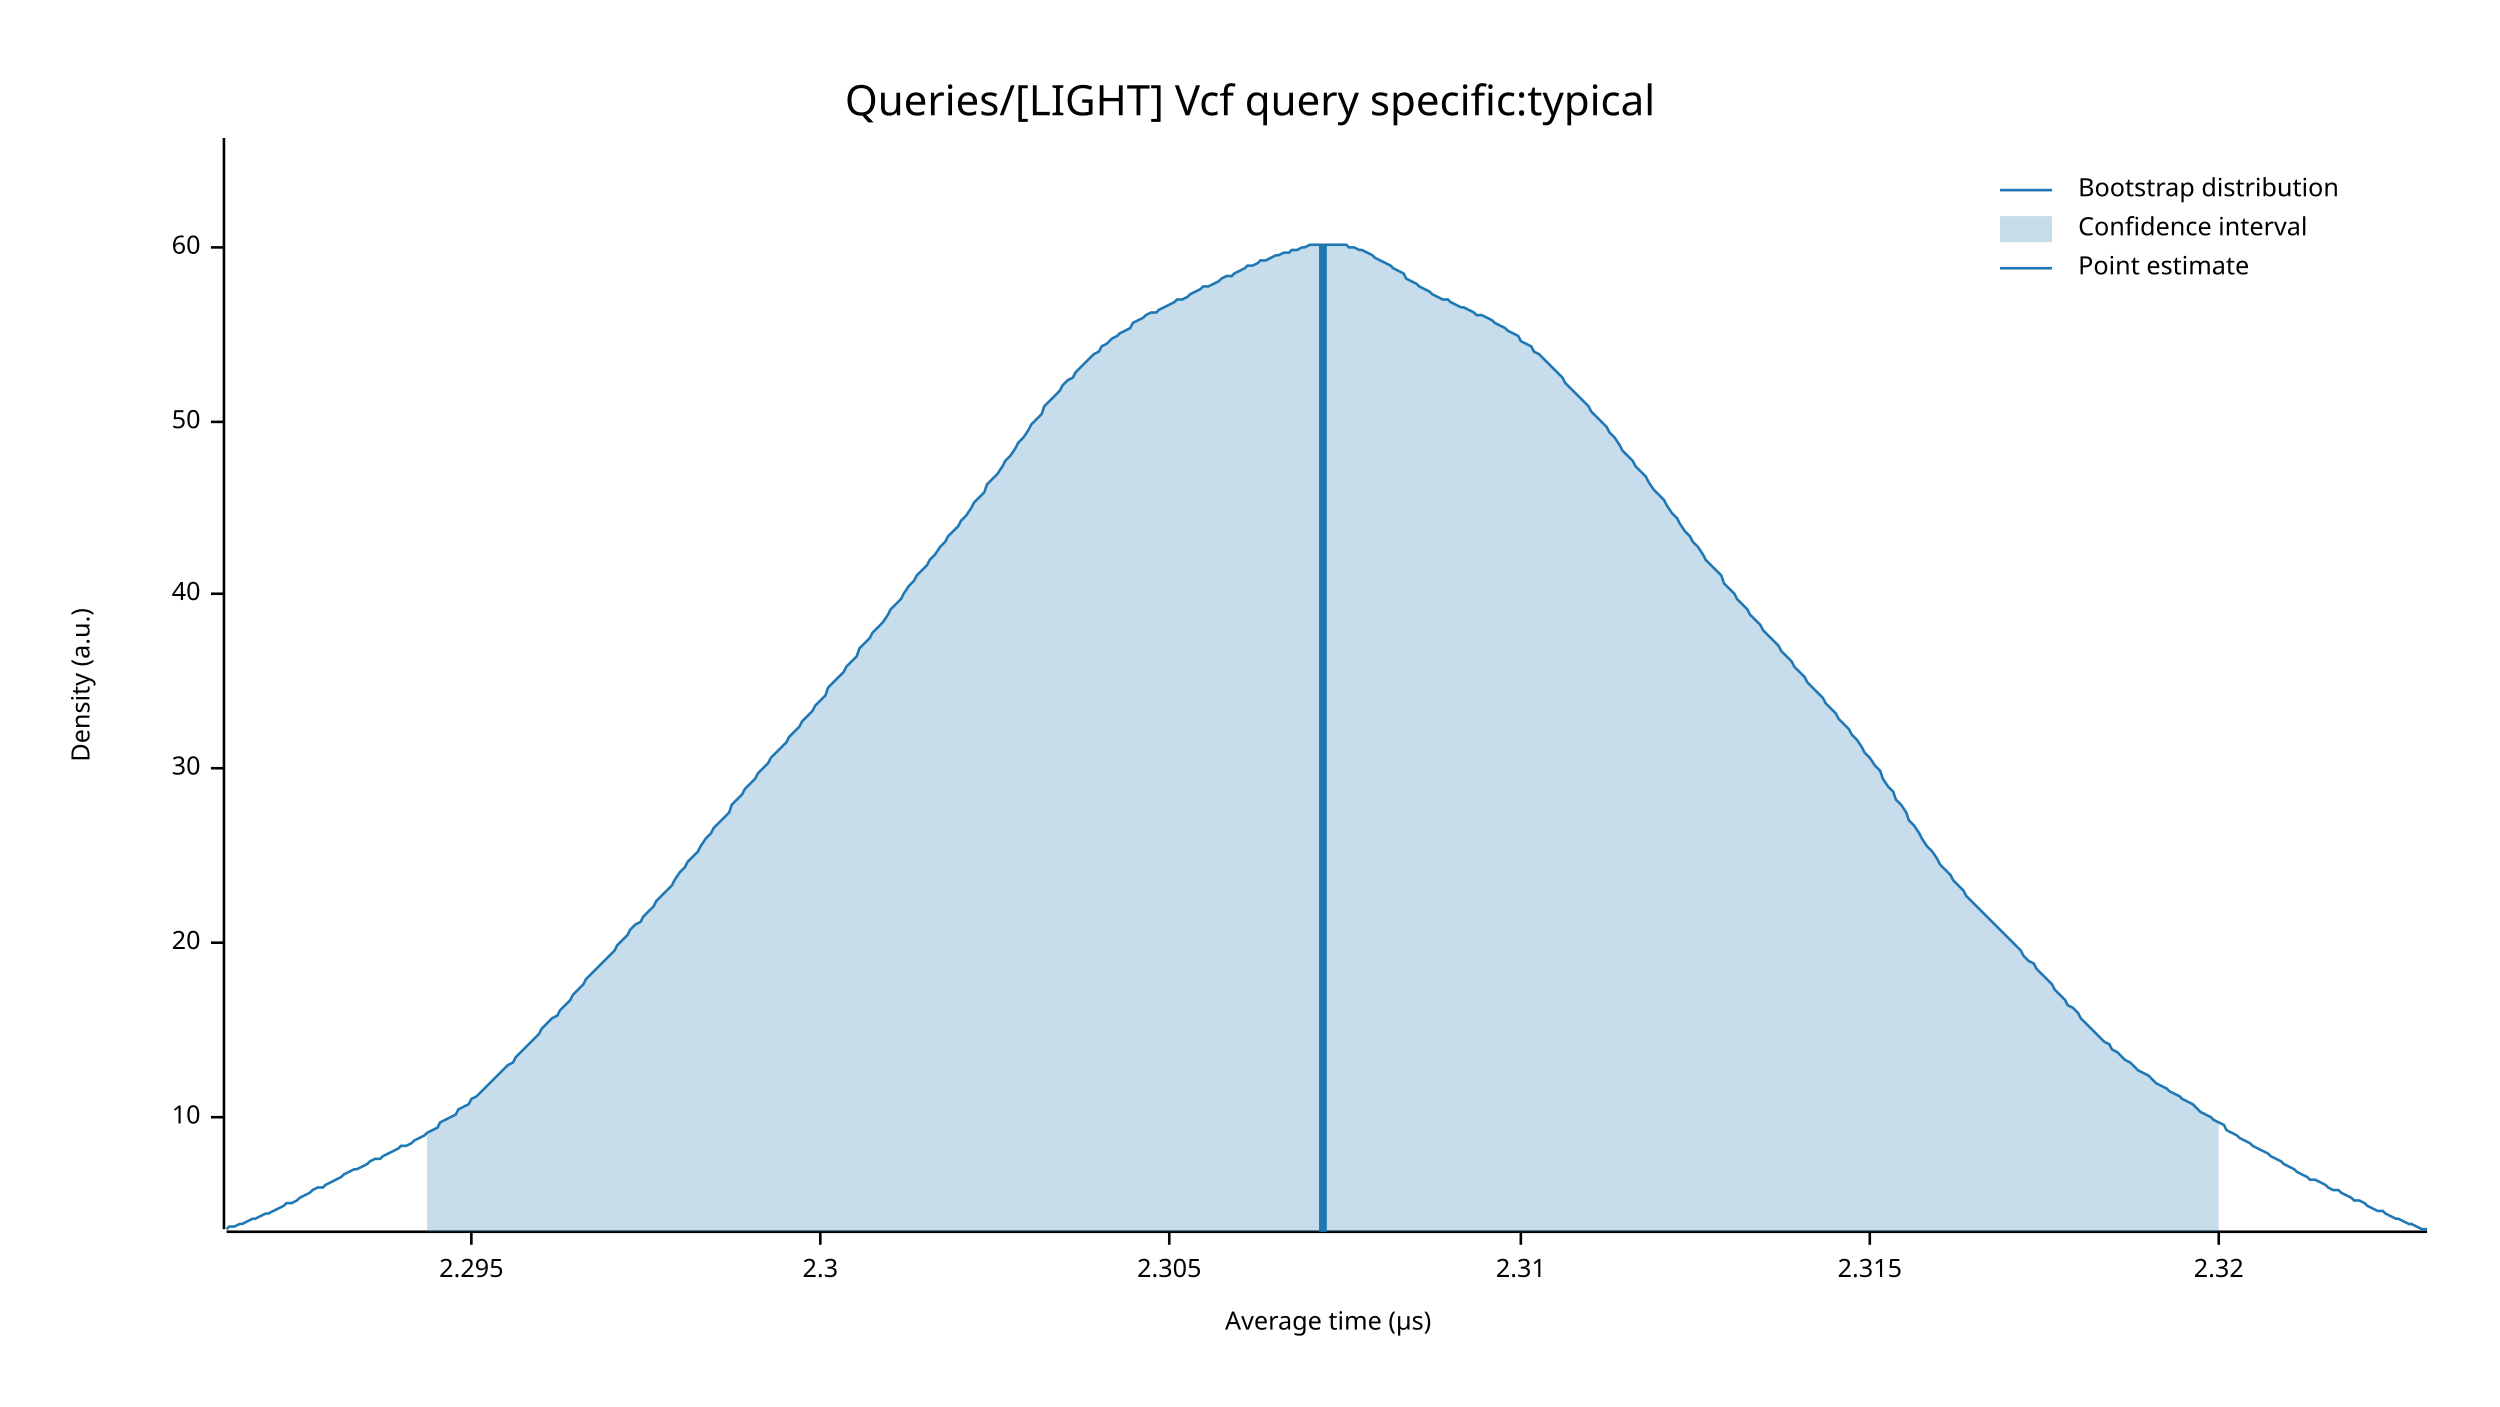
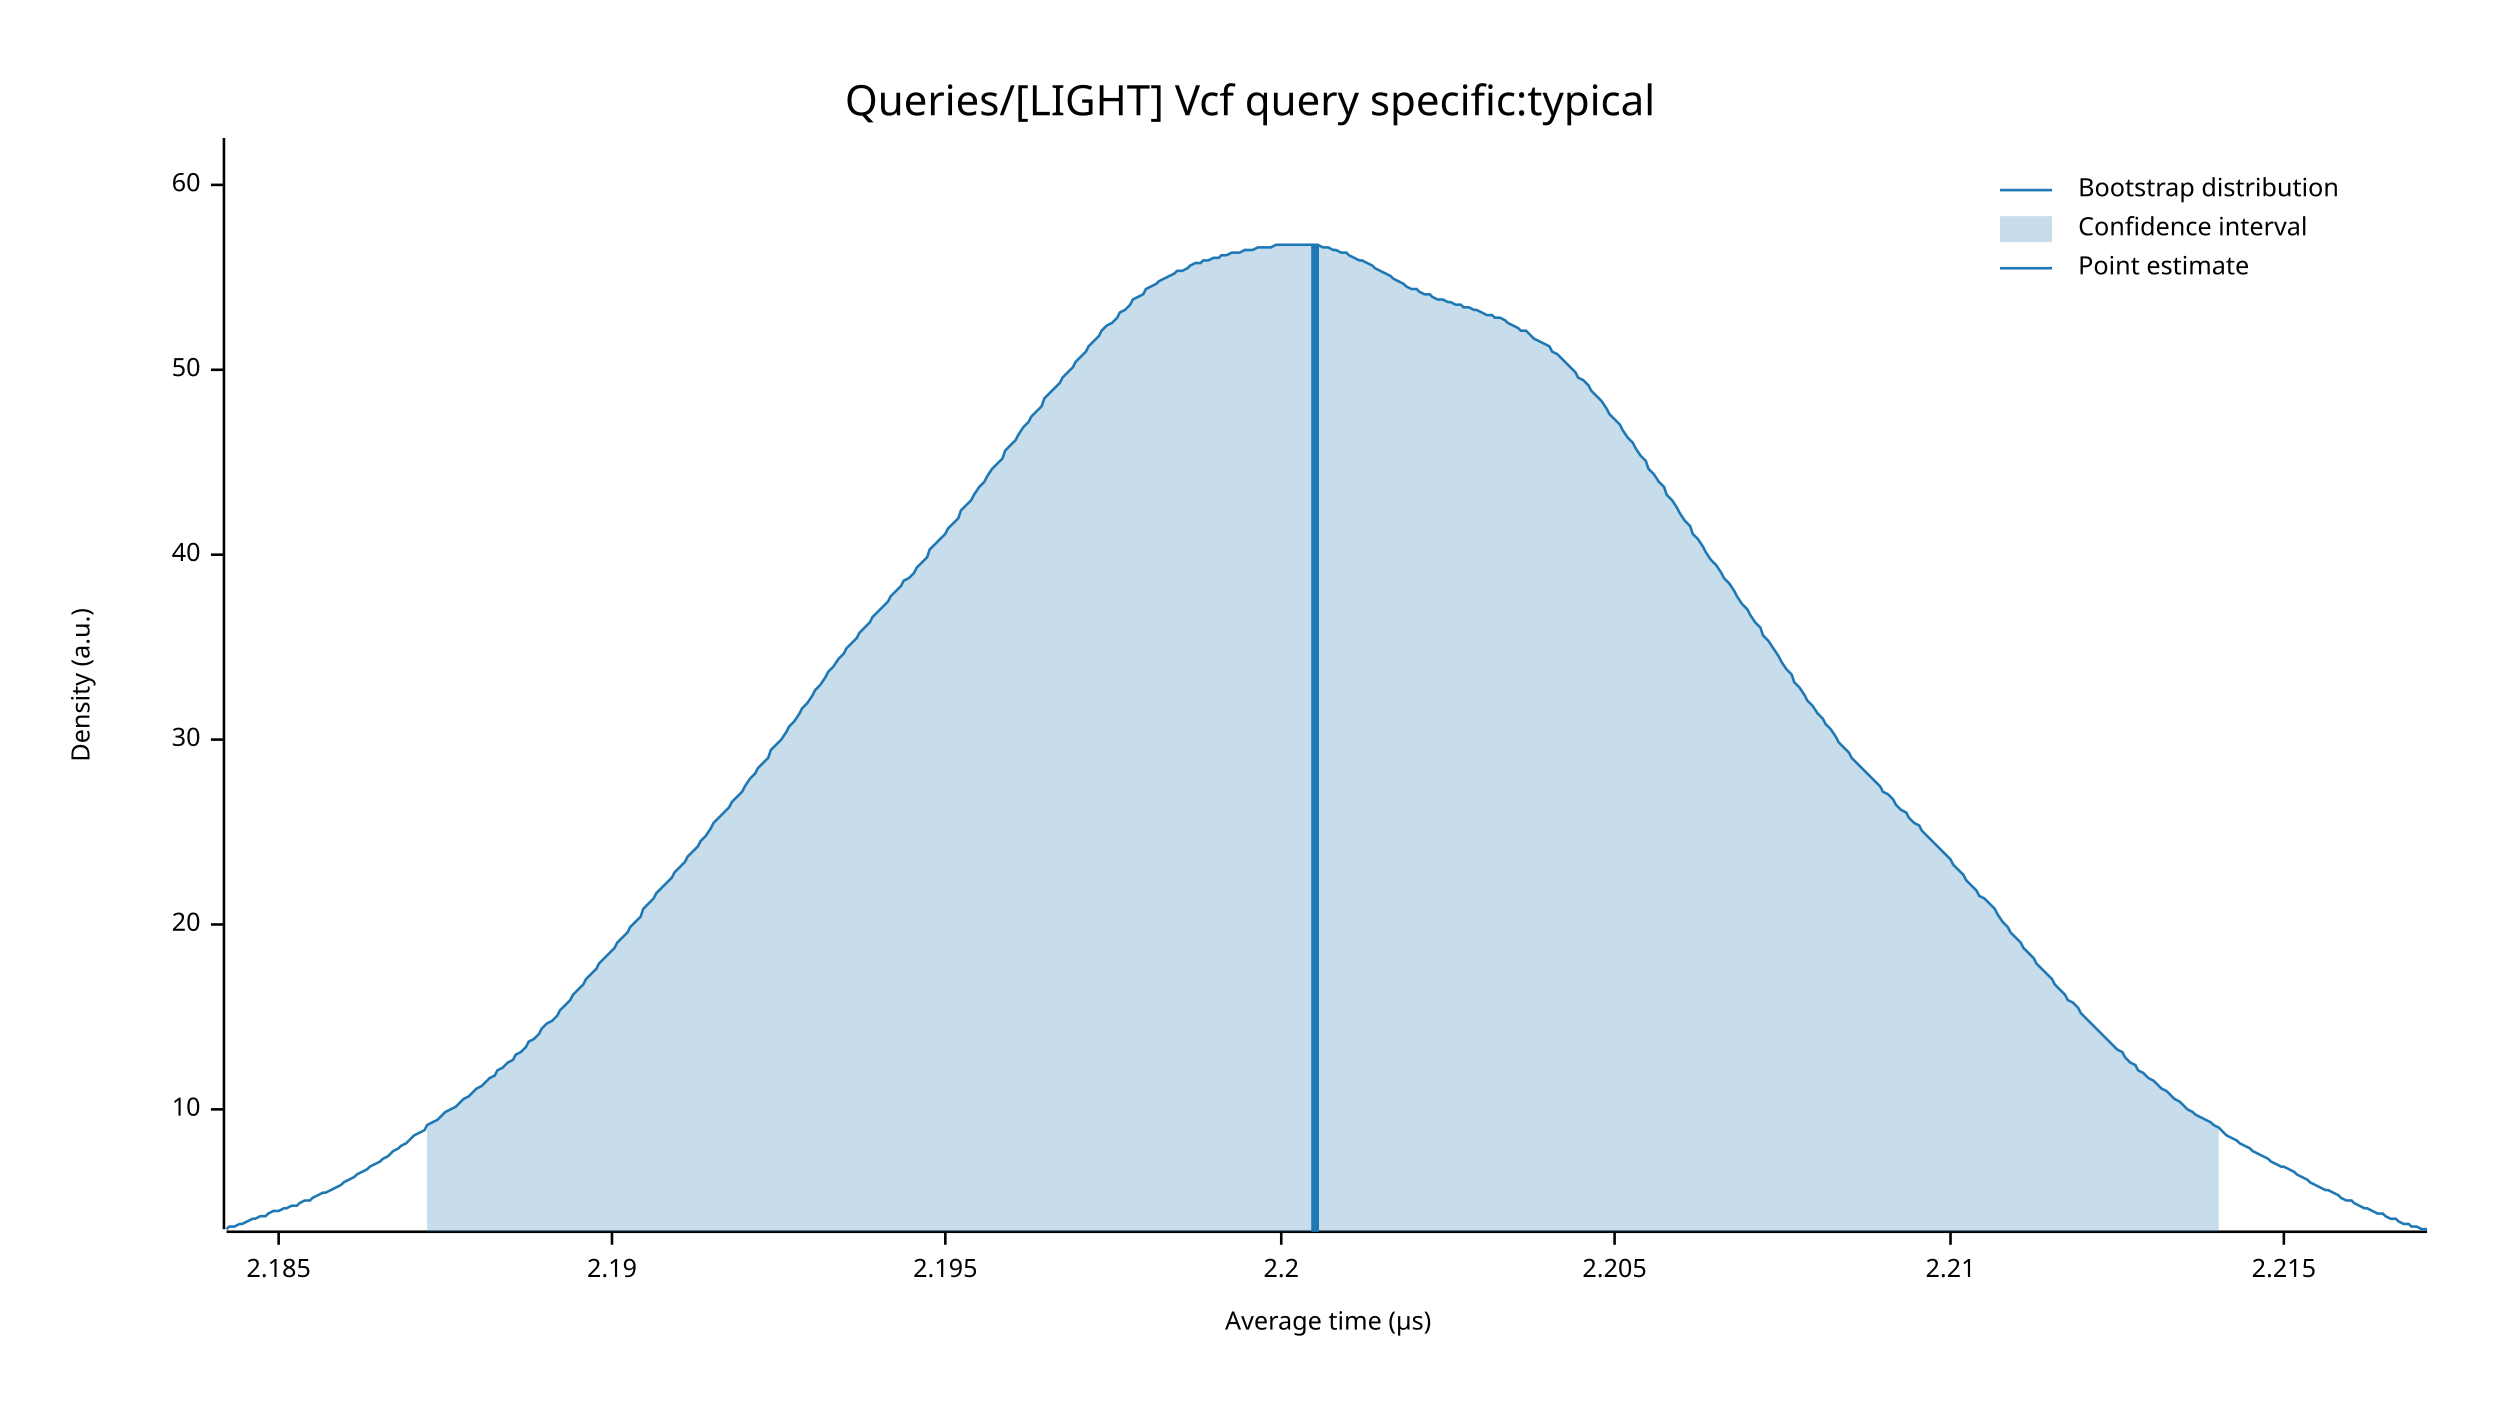
<svg xmlns="http://www.w3.org/2000/svg" width="960" height="540" viewBox="0 0 960 540">
  <text x="480" y="32" dy="0.76em" text-anchor="middle" font-family="sans-serif" font-size="16.129" opacity="1" fill="#000000">
Queries/[LIGHT] Vcf query specific:typical
</text>
  <text x="27" y="263" dy="0.76em" text-anchor="middle" font-family="sans-serif" font-size="9.677" opacity="1" fill="#000000" transform="rotate(270, 27, 263)">
Density (a.u.)
</text>
  <text x="510" y="513" dy="-0.5ex" text-anchor="middle" font-family="sans-serif" font-size="9.677" opacity="1" fill="#000000">
Average time (µs)
</text>
  <polyline fill="none" opacity="1" stroke="#000000" stroke-width="1" points="86,53 86,472 " />
-   <text x="77" y="429" dy="0.5ex" text-anchor="end" font-family="sans-serif" font-size="9.677" opacity="1" fill="#000000">
+   <text x="77" y="426" dy="0.5ex" text-anchor="end" font-family="sans-serif" font-size="9.677" opacity="1" fill="#000000">
10
</text>
-   <polyline fill="none" opacity="1" stroke="#000000" stroke-width="1" points="81,429 86,429 " />
-   <text x="77" y="362" dy="0.5ex" text-anchor="end" font-family="sans-serif" font-size="9.677" opacity="1" fill="#000000">
+   <polyline fill="none" opacity="1" stroke="#000000" stroke-width="1" points="81,426 86,426 " />
+   <text x="77" y="355" dy="0.5ex" text-anchor="end" font-family="sans-serif" font-size="9.677" opacity="1" fill="#000000">
20
</text>
-   <polyline fill="none" opacity="1" stroke="#000000" stroke-width="1" points="81,362 86,362 " />
-   <text x="77" y="295" dy="0.5ex" text-anchor="end" font-family="sans-serif" font-size="9.677" opacity="1" fill="#000000">
+   <polyline fill="none" opacity="1" stroke="#000000" stroke-width="1" points="81,355 86,355 " />
+   <text x="77" y="284" dy="0.5ex" text-anchor="end" font-family="sans-serif" font-size="9.677" opacity="1" fill="#000000">
30
</text>
-   <polyline fill="none" opacity="1" stroke="#000000" stroke-width="1" points="81,295 86,295 " />
-   <text x="77" y="228" dy="0.5ex" text-anchor="end" font-family="sans-serif" font-size="9.677" opacity="1" fill="#000000">
+   <polyline fill="none" opacity="1" stroke="#000000" stroke-width="1" points="81,284 86,284 " />
+   <text x="77" y="213" dy="0.5ex" text-anchor="end" font-family="sans-serif" font-size="9.677" opacity="1" fill="#000000">
40
</text>
-   <polyline fill="none" opacity="1" stroke="#000000" stroke-width="1" points="81,228 86,228 " />
-   <text x="77" y="162" dy="0.5ex" text-anchor="end" font-family="sans-serif" font-size="9.677" opacity="1" fill="#000000">
+   <polyline fill="none" opacity="1" stroke="#000000" stroke-width="1" points="81,213 86,213 " />
+   <text x="77" y="142" dy="0.5ex" text-anchor="end" font-family="sans-serif" font-size="9.677" opacity="1" fill="#000000">
50
</text>
-   <polyline fill="none" opacity="1" stroke="#000000" stroke-width="1" points="81,162 86,162 " />
-   <text x="77" y="95" dy="0.5ex" text-anchor="end" font-family="sans-serif" font-size="9.677" opacity="1" fill="#000000">
+   <polyline fill="none" opacity="1" stroke="#000000" stroke-width="1" points="81,142 86,142 " />
+   <text x="77" y="71" dy="0.5ex" text-anchor="end" font-family="sans-serif" font-size="9.677" opacity="1" fill="#000000">
60
</text>
-   <polyline fill="none" opacity="1" stroke="#000000" stroke-width="1" points="81,95 86,95 " />
+   <polyline fill="none" opacity="1" stroke="#000000" stroke-width="1" points="81,71 86,71 " />
  <polyline fill="none" opacity="1" stroke="#000000" stroke-width="1" points="87,473 932,473 " />
-   <text x="181" y="483" dy="0.76em" text-anchor="middle" font-family="sans-serif" font-size="9.677" opacity="1" fill="#000000">
- 2.295
+   <text x="107" y="483" dy="0.76em" text-anchor="middle" font-family="sans-serif" font-size="9.677" opacity="1" fill="#000000">
+ 2.185
</text>
-   <polyline fill="none" opacity="1" stroke="#000000" stroke-width="1" points="181,473 181,478 " />
-   <text x="315" y="483" dy="0.76em" text-anchor="middle" font-family="sans-serif" font-size="9.677" opacity="1" fill="#000000">
- 2.3
+   <polyline fill="none" opacity="1" stroke="#000000" stroke-width="1" points="107,473 107,478 " />
+   <text x="235" y="483" dy="0.76em" text-anchor="middle" font-family="sans-serif" font-size="9.677" opacity="1" fill="#000000">
+ 2.19
</text>
-   <polyline fill="none" opacity="1" stroke="#000000" stroke-width="1" points="315,473 315,478 " />
-   <text x="449" y="483" dy="0.76em" text-anchor="middle" font-family="sans-serif" font-size="9.677" opacity="1" fill="#000000">
- 2.305
+   <polyline fill="none" opacity="1" stroke="#000000" stroke-width="1" points="235,473 235,478 " />
+   <text x="363" y="483" dy="0.76em" text-anchor="middle" font-family="sans-serif" font-size="9.677" opacity="1" fill="#000000">
+ 2.195
</text>
-   <polyline fill="none" opacity="1" stroke="#000000" stroke-width="1" points="449,473 449,478 " />
-   <text x="584" y="483" dy="0.76em" text-anchor="middle" font-family="sans-serif" font-size="9.677" opacity="1" fill="#000000">
- 2.31
+   <polyline fill="none" opacity="1" stroke="#000000" stroke-width="1" points="363,473 363,478 " />
+   <text x="492" y="483" dy="0.76em" text-anchor="middle" font-family="sans-serif" font-size="9.677" opacity="1" fill="#000000">
+ 2.2
</text>
-   <polyline fill="none" opacity="1" stroke="#000000" stroke-width="1" points="584,473 584,478 " />
-   <text x="718" y="483" dy="0.76em" text-anchor="middle" font-family="sans-serif" font-size="9.677" opacity="1" fill="#000000">
- 2.315
+   <polyline fill="none" opacity="1" stroke="#000000" stroke-width="1" points="492,473 492,478 " />
+   <text x="620" y="483" dy="0.76em" text-anchor="middle" font-family="sans-serif" font-size="9.677" opacity="1" fill="#000000">
+ 2.205
</text>
-   <polyline fill="none" opacity="1" stroke="#000000" stroke-width="1" points="718,473 718,478 " />
-   <text x="852" y="483" dy="0.76em" text-anchor="middle" font-family="sans-serif" font-size="9.677" opacity="1" fill="#000000">
- 2.32
+   <polyline fill="none" opacity="1" stroke="#000000" stroke-width="1" points="620,473 620,478 " />
+   <text x="749" y="483" dy="0.76em" text-anchor="middle" font-family="sans-serif" font-size="9.677" opacity="1" fill="#000000">
+ 2.21
</text>
-   <polyline fill="none" opacity="1" stroke="#000000" stroke-width="1" points="852,473 852,478 " />
-   <polyline fill="none" opacity="1" stroke="#1F78B4" stroke-width="1" points="87,472 88,471 90,471 92,470 93,470 95,469 97,468 98,468 100,467 102,466 103,466 105,465 107,464 109,463 110,462 112,462 114,461 115,460 117,459 119,458 120,457 122,456 124,456 125,455 127,454 129,453 131,452 132,451 134,450 136,449 137,449 139,448 141,447 142,446 144,445 146,445 147,444 149,443 151,442 153,441 154,440 156,440 158,439 159,438 161,437 163,436 164,435 166,434 168,433 169,431 171,430 173,429 175,428 176,426 178,425 180,424 181,422 183,421 185,419 186,418 188,416 190,414 191,413 193,411 195,409 197,408 198,406 200,404 202,402 203,401 205,399 207,397 208,395 210,393 212,391 214,390 215,388 217,386 219,384 220,382 222,380 224,378 225,376 227,374 229,372 230,371 232,369 234,367 236,365 237,363 239,361 241,359 242,357 244,355 246,354 247,352 249,350 251,348 252,346 254,344 256,342 258,340 259,338 261,335 263,333 264,331 266,329 268,327 269,325 271,322 273,320 274,318 276,316 278,314 280,312 281,309 283,307 285,305 286,303 288,301 290,299 291,297 293,295 295,293 296,291 298,289 300,287 302,285 303,283 305,281 307,279 308,277 310,275 312,273 313,271 315,269 317,267 318,264 320,262 322,260 324,258 325,256 327,254 329,252 330,249 332,247 334,245 335,243 337,241 339,239 341,236 342,234 344,232 346,230 347,228 349,225 351,223 352,221 354,219 356,217 357,215 359,213 361,210 363,208 364,206 366,204 368,202 369,200 371,198 373,195 374,193 376,191 378,189 379,186 381,184 383,182 385,179 386,177 388,175 390,172 391,170 393,168 395,165 396,163 398,161 400,159 401,156 403,154 405,152 407,150 408,148 410,146 412,145 413,143 415,141 417,139 418,138 420,136 422,135 423,133 425,132 427,130 429,129 430,128 432,127 434,126 435,124 437,123 439,122 440,121 442,120 444,120 445,119 447,118 449,117 451,116 452,115 454,115 456,114 457,113 459,112 461,111 462,110 464,110 466,109 468,108 469,107 471,106 473,106 474,105 476,104 478,103 479,102 481,102 483,101 484,100 486,100 488,99 490,98 491,98 493,97 495,97 496,96 498,96 500,95 501,95 503,94 505,94 506,94 508,94 510,94 512,94 513,94 515,94 517,94 518,95 520,95 522,96 523,96 525,97 527,98 528,99 530,100 532,101 534,102 535,103 537,104 539,105 540,107 542,108 544,109 545,110 547,111 549,112 550,113 552,114 554,115 556,115 557,116 559,117 561,118 562,118 564,119 566,120 567,121 569,121 571,122 573,123 574,124 576,125 578,126 579,127 581,128 583,129 584,131 586,132 588,133 589,135 591,136 593,138 595,140 596,141 598,143 600,145 601,147 603,149 605,151 606,152 608,154 610,156 611,158 613,160 615,162 617,164 618,166 620,168 622,171 623,173 625,175 627,177 628,179 630,181 632,183 633,185 635,188 637,190 639,192 640,194 642,197 644,199 645,201 647,204 649,206 650,208 652,210 654,213 655,215 657,217 659,219 661,221 662,224 664,226 666,228 667,230 669,232 671,234 672,236 674,238 676,240 677,242 679,244 681,246 683,248 684,250 686,252 688,254 689,256 691,258 693,260 694,262 696,264 698,266 700,268 701,270 703,272 705,274 706,276 708,278 710,280 711,282 713,284 715,287 716,289 718,291 720,294 722,296 723,299 725,302 727,304 728,307 730,309 732,312 733,315 735,317 737,320 738,322 740,325 742,327 744,330 745,332 747,334 749,336 750,338 752,340 754,342 755,344 757,346 759,348 760,349 762,351 764,353 766,355 767,356 769,358 771,360 772,361 774,363 776,365 777,367 779,369 781,370 782,372 784,374 786,376 788,378 789,380 791,382 793,384 794,386 796,387 798,389 799,391 801,393 803,395 804,396 806,398 808,400 810,401 811,403 813,404 815,406 816,407 818,408 820,410 821,411 823,412 825,413 827,415 828,416 830,417 832,418 833,419 835,420 837,421 838,422 840,423 842,424 843,425 845,427 847,428 849,429 850,430 852,431 854,432 855,434 857,435 859,436 860,437 862,438 864,439 865,440 867,441 869,442 871,443 872,444 874,445 876,446 877,447 879,448 881,449 882,450 884,451 886,452 887,453 889,453 891,454 893,455 894,456 896,457 898,457 899,458 901,459 903,460 904,461 906,461 908,462 909,463 911,464 913,465 915,465 916,466 918,467 920,468 921,468 923,469 925,470 926,470 928,471 930,472 932,472 " />
-   <polygon opacity="0.25" fill="#1F78B4" points="164,435 166,434 168,433 169,431 171,430 173,429 175,428 176,426 178,425 180,424 181,422 183,421 185,419 186,418 188,416 190,414 191,413 193,411 195,409 197,408 198,406 200,404 202,402 203,401 205,399 207,397 208,395 210,393 212,391 214,390 215,388 217,386 219,384 220,382 222,380 224,378 225,376 227,374 229,372 230,371 232,369 234,367 236,365 237,363 239,361 241,359 242,357 244,355 246,354 247,352 249,350 251,348 252,346 254,344 256,342 258,340 259,338 261,335 263,333 264,331 266,329 268,327 269,325 271,322 273,320 274,318 276,316 278,314 280,312 281,309 283,307 285,305 286,303 288,301 290,299 291,297 293,295 295,293 296,291 298,289 300,287 302,285 303,283 305,281 307,279 308,277 310,275 312,273 313,271 315,269 317,267 318,264 320,262 322,260 324,258 325,256 327,254 329,252 330,249 332,247 334,245 335,243 337,241 339,239 341,236 342,234 344,232 346,230 347,228 349,225 351,223 352,221 354,219 356,217 357,215 359,213 361,210 363,208 364,206 366,204 368,202 369,200 371,198 373,195 374,193 376,191 378,189 379,186 381,184 383,182 385,179 386,177 388,175 390,172 391,170 393,168 395,165 396,163 398,161 400,159 401,156 403,154 405,152 407,150 408,148 410,146 412,145 413,143 415,141 417,139 418,138 420,136 422,135 423,133 425,132 427,130 429,129 430,128 432,127 434,126 435,124 437,123 439,122 440,121 442,120 444,120 445,119 447,118 449,117 451,116 452,115 454,115 456,114 457,113 459,112 461,111 462,110 464,110 466,109 468,108 469,107 471,106 473,106 474,105 476,104 478,103 479,102 481,102 483,101 484,100 486,100 488,99 490,98 491,98 493,97 495,97 496,96 498,96 500,95 501,95 503,94 505,94 506,94 508,94 510,94 512,94 513,94 515,94 517,94 518,95 520,95 522,96 523,96 525,97 527,98 528,99 530,100 532,101 534,102 535,103 537,104 539,105 540,107 542,108 544,109 545,110 547,111 549,112 550,113 552,114 554,115 556,115 557,116 559,117 561,118 562,118 564,119 566,120 567,121 569,121 571,122 573,123 574,124 576,125 578,126 579,127 581,128 583,129 584,131 586,132 588,133 589,135 591,136 593,138 595,140 596,141 598,143 600,145 601,147 603,149 605,151 606,152 608,154 610,156 611,158 613,160 615,162 617,164 618,166 620,168 622,171 623,173 625,175 627,177 628,179 630,181 632,183 633,185 635,188 637,190 639,192 640,194 642,197 644,199 645,201 647,204 649,206 650,208 652,210 654,213 655,215 657,217 659,219 661,221 662,224 664,226 666,228 667,230 669,232 671,234 672,236 674,238 676,240 677,242 679,244 681,246 683,248 684,250 686,252 688,254 689,256 691,258 693,260 694,262 696,264 698,266 700,268 701,270 703,272 705,274 706,276 708,278 710,280 711,282 713,284 715,287 716,289 718,291 720,294 722,296 723,299 725,302 727,304 728,307 730,309 732,312 733,315 735,317 737,320 738,322 740,325 742,327 744,330 745,332 747,334 749,336 750,338 752,340 754,342 755,344 757,346 759,348 760,349 762,351 764,353 766,355 767,356 769,358 771,360 772,361 774,363 776,365 777,367 779,369 781,370 782,372 784,374 786,376 788,378 789,380 791,382 793,384 794,386 796,387 798,389 799,391 801,393 803,395 804,396 806,398 808,400 810,401 811,403 813,404 815,406 816,407 818,408 820,410 821,411 823,412 825,413 827,415 828,416 830,417 832,418 833,419 835,420 837,421 838,422 840,423 842,424 843,425 845,427 847,428 849,429 850,430 852,431 852,473 164,473 " />
-   <polyline fill="none" opacity="1" stroke="#1F78B4" stroke-width="3" points="508,473 508,94 " />
+   <polyline fill="none" opacity="1" stroke="#000000" stroke-width="1" points="749,473 749,478 " />
+   <text x="877" y="483" dy="0.76em" text-anchor="middle" font-family="sans-serif" font-size="9.677" opacity="1" fill="#000000">
+ 2.215
+ </text>
+   <polyline fill="none" opacity="1" stroke="#000000" stroke-width="1" points="877,473 877,478 " />
+   <polyline fill="none" opacity="1" stroke="#1F78B4" stroke-width="1" points="87,472 88,471 90,471 92,470 93,470 95,469 97,468 98,468 100,467 102,467 103,466 105,465 107,465 109,464 110,464 112,463 114,463 115,462 117,461 119,461 120,460 122,459 124,458 125,458 127,457 129,456 131,455 132,454 134,453 136,452 137,451 139,450 141,449 142,448 144,447 146,446 147,445 149,444 151,442 153,441 154,440 156,439 158,437 159,436 161,435 163,434 164,432 166,431 168,430 169,429 171,427 173,426 175,425 176,424 178,422 180,421 181,420 183,418 185,417 186,416 188,414 190,413 191,411 193,410 195,408 197,407 198,405 200,404 202,402 203,400 205,399 207,397 208,395 210,393 212,392 214,390 215,388 217,386 219,384 220,382 222,380 224,378 225,376 227,374 229,372 230,370 232,368 234,366 236,364 237,362 239,360 241,358 242,356 244,354 246,352 247,349 249,347 251,345 252,343 254,341 256,339 258,337 259,335 261,333 263,331 264,329 266,327 268,325 269,323 271,321 273,318 274,316 276,314 278,312 280,310 281,308 283,306 285,304 286,302 288,299 290,297 291,295 293,293 295,291 296,288 298,286 300,284 302,281 303,279 305,277 307,274 308,272 310,270 312,267 313,265 315,263 317,260 318,258 320,256 322,253 324,251 325,249 327,247 329,245 330,243 332,241 334,239 335,237 337,235 339,233 341,231 342,229 344,227 346,225 347,223 349,222 351,220 352,218 354,216 356,214 357,211 359,209 361,207 363,205 364,203 366,201 368,199 369,196 371,194 373,192 374,190 376,187 378,185 379,183 381,180 383,178 385,176 386,173 388,171 390,169 391,167 393,164 395,162 396,160 398,158 400,156 401,153 403,151 405,149 407,147 408,145 410,143 412,141 413,139 415,137 417,135 418,133 420,131 422,129 423,127 425,125 427,124 429,122 430,120 432,119 434,117 435,115 437,114 439,113 440,111 442,110 444,109 445,108 447,107 449,106 451,105 452,104 454,104 456,103 457,102 459,101 461,101 462,100 464,100 466,99 468,99 469,98 471,98 473,97 474,97 476,97 478,96 479,96 481,96 483,95 484,95 486,95 488,95 490,94 491,94 493,94 495,94 496,94 498,94 500,94 501,94 503,94 505,94 506,94 508,95 510,95 512,96 513,96 515,97 517,97 518,98 520,99 522,100 523,100 525,101 527,102 528,103 530,104 532,105 534,106 535,107 537,108 539,109 540,110 542,111 544,111 545,112 547,113 549,113 550,114 552,115 554,115 556,116 557,116 559,117 561,117 562,118 564,118 566,119 567,119 569,120 571,121 573,121 574,122 576,122 578,123 579,124 581,125 583,126 584,127 586,127 588,129 589,130 591,131 593,132 595,133 596,135 598,136 600,138 601,139 603,141 605,143 606,145 608,146 610,148 611,150 613,152 615,154 617,157 618,159 620,161 622,163 623,165 625,168 627,170 628,172 630,175 632,177 633,180 635,182 637,185 639,187 640,190 642,192 644,195 645,197 647,200 649,202 650,205 652,207 654,210 655,212 657,215 659,217 661,220 662,222 664,224 666,227 667,229 669,232 671,234 672,236 674,239 676,241 677,244 679,246 681,249 683,252 684,254 686,257 688,259 689,262 691,264 693,267 694,269 696,271 698,274 700,276 701,278 703,280 705,283 706,285 708,287 710,289 711,291 713,293 715,295 716,296 718,298 720,300 722,302 723,304 725,305 727,307 728,309 730,311 732,312 733,314 735,316 737,317 738,319 740,321 742,323 744,325 745,326 747,328 749,330 750,332 752,334 754,336 755,338 757,340 759,342 760,344 762,345 764,347 766,349 767,351 769,354 771,356 772,358 774,360 776,362 777,364 779,366 781,368 782,370 784,372 786,374 788,376 789,378 791,380 793,382 794,384 796,385 798,387 799,389 801,391 803,393 804,394 806,396 808,398 810,400 811,401 813,403 815,404 816,406 818,408 820,409 821,411 823,412 825,414 827,415 828,416 830,418 832,419 833,420 835,422 837,423 838,424 840,426 842,427 843,428 845,429 847,430 849,431 850,432 852,433 854,435 855,436 857,437 859,438 860,439 862,440 864,441 865,442 867,443 869,444 871,445 872,446 874,447 876,448 877,448 879,449 881,450 882,451 884,452 886,453 887,454 889,455 891,456 893,457 894,457 896,458 898,459 899,460 901,461 903,461 904,462 906,463 908,464 909,464 911,465 913,466 915,466 916,467 918,468 920,468 921,469 923,470 925,470 926,471 928,471 930,472 932,472 " />
+   <polygon opacity="0.25" fill="#1F78B4" points="164,432 166,431 168,430 169,429 171,427 173,426 175,425 176,424 178,422 180,421 181,420 183,418 185,417 186,416 188,414 190,413 191,411 193,410 195,408 197,407 198,405 200,404 202,402 203,400 205,399 207,397 208,395 210,393 212,392 214,390 215,388 217,386 219,384 220,382 222,380 224,378 225,376 227,374 229,372 230,370 232,368 234,366 236,364 237,362 239,360 241,358 242,356 244,354 246,352 247,349 249,347 251,345 252,343 254,341 256,339 258,337 259,335 261,333 263,331 264,329 266,327 268,325 269,323 271,321 273,318 274,316 276,314 278,312 280,310 281,308 283,306 285,304 286,302 288,299 290,297 291,295 293,293 295,291 296,288 298,286 300,284 302,281 303,279 305,277 307,274 308,272 310,270 312,267 313,265 315,263 317,260 318,258 320,256 322,253 324,251 325,249 327,247 329,245 330,243 332,241 334,239 335,237 337,235 339,233 341,231 342,229 344,227 346,225 347,223 349,222 351,220 352,218 354,216 356,214 357,211 359,209 361,207 363,205 364,203 366,201 368,199 369,196 371,194 373,192 374,190 376,187 378,185 379,183 381,180 383,178 385,176 386,173 388,171 390,169 391,167 393,164 395,162 396,160 398,158 400,156 401,153 403,151 405,149 407,147 408,145 410,143 412,141 413,139 415,137 417,135 418,133 420,131 422,129 423,127 425,125 427,124 429,122 430,120 432,119 434,117 435,115 437,114 439,113 440,111 442,110 444,109 445,108 447,107 449,106 451,105 452,104 454,104 456,103 457,102 459,101 461,101 462,100 464,100 466,99 468,99 469,98 471,98 473,97 474,97 476,97 478,96 479,96 481,96 483,95 484,95 486,95 488,95 490,94 491,94 493,94 495,94 496,94 498,94 500,94 501,94 503,94 505,94 506,94 508,95 510,95 512,96 513,96 515,97 517,97 518,98 520,99 522,100 523,100 525,101 527,102 528,103 530,104 532,105 534,106 535,107 537,108 539,109 540,110 542,111 544,111 545,112 547,113 549,113 550,114 552,115 554,115 556,116 557,116 559,117 561,117 562,118 564,118 566,119 567,119 569,120 571,121 573,121 574,122 576,122 578,123 579,124 581,125 583,126 584,127 586,127 588,129 589,130 591,131 593,132 595,133 596,135 598,136 600,138 601,139 603,141 605,143 606,145 608,146 610,148 611,150 613,152 615,154 617,157 618,159 620,161 622,163 623,165 625,168 627,170 628,172 630,175 632,177 633,180 635,182 637,185 639,187 640,190 642,192 644,195 645,197 647,200 649,202 650,205 652,207 654,210 655,212 657,215 659,217 661,220 662,222 664,224 666,227 667,229 669,232 671,234 672,236 674,239 676,241 677,244 679,246 681,249 683,252 684,254 686,257 688,259 689,262 691,264 693,267 694,269 696,271 698,274 700,276 701,278 703,280 705,283 706,285 708,287 710,289 711,291 713,293 715,295 716,296 718,298 720,300 722,302 723,304 725,305 727,307 728,309 730,311 732,312 733,314 735,316 737,317 738,319 740,321 742,323 744,325 745,326 747,328 749,330 750,332 752,334 754,336 755,338 757,340 759,342 760,344 762,345 764,347 766,349 767,351 769,354 771,356 772,358 774,360 776,362 777,364 779,366 781,368 782,370 784,372 786,374 788,376 789,378 791,380 793,382 794,384 796,385 798,387 799,389 801,391 803,393 804,394 806,396 808,398 810,400 811,401 813,403 815,404 816,406 818,408 820,409 821,411 823,412 825,414 827,415 828,416 830,418 832,419 833,420 835,422 837,423 838,424 840,426 842,427 843,428 845,429 847,430 849,431 850,432 852,433 852,473 164,473 " />
+   <polyline fill="none" opacity="1" stroke="#1F78B4" stroke-width="3" points="505,473 505,94 " />
  <text x="798" y="68" dy="0.76em" text-anchor="start" font-family="sans-serif" font-size="9.677" opacity="1" fill="#000000">
Bootstrap distribution
</text>
  <text x="798" y="83" dy="0.76em" text-anchor="start" font-family="sans-serif" font-size="9.677" opacity="1" fill="#000000">
Confidence interval
</text>
  <text x="798" y="98" dy="0.76em" text-anchor="start" font-family="sans-serif" font-size="9.677" opacity="1" fill="#000000">
Point estimate
</text>
  <polyline fill="none" opacity="1" stroke="#1F78B4" stroke-width="1" points="768,73 788,73 " />
  <rect x="768" y="83" width="20" height="10" opacity="0.25" fill="#1F78B4" stroke="none" />
  <polyline fill="none" opacity="1" stroke="#1F78B4" stroke-width="1" points="768,103 788,103 " />
</svg>
